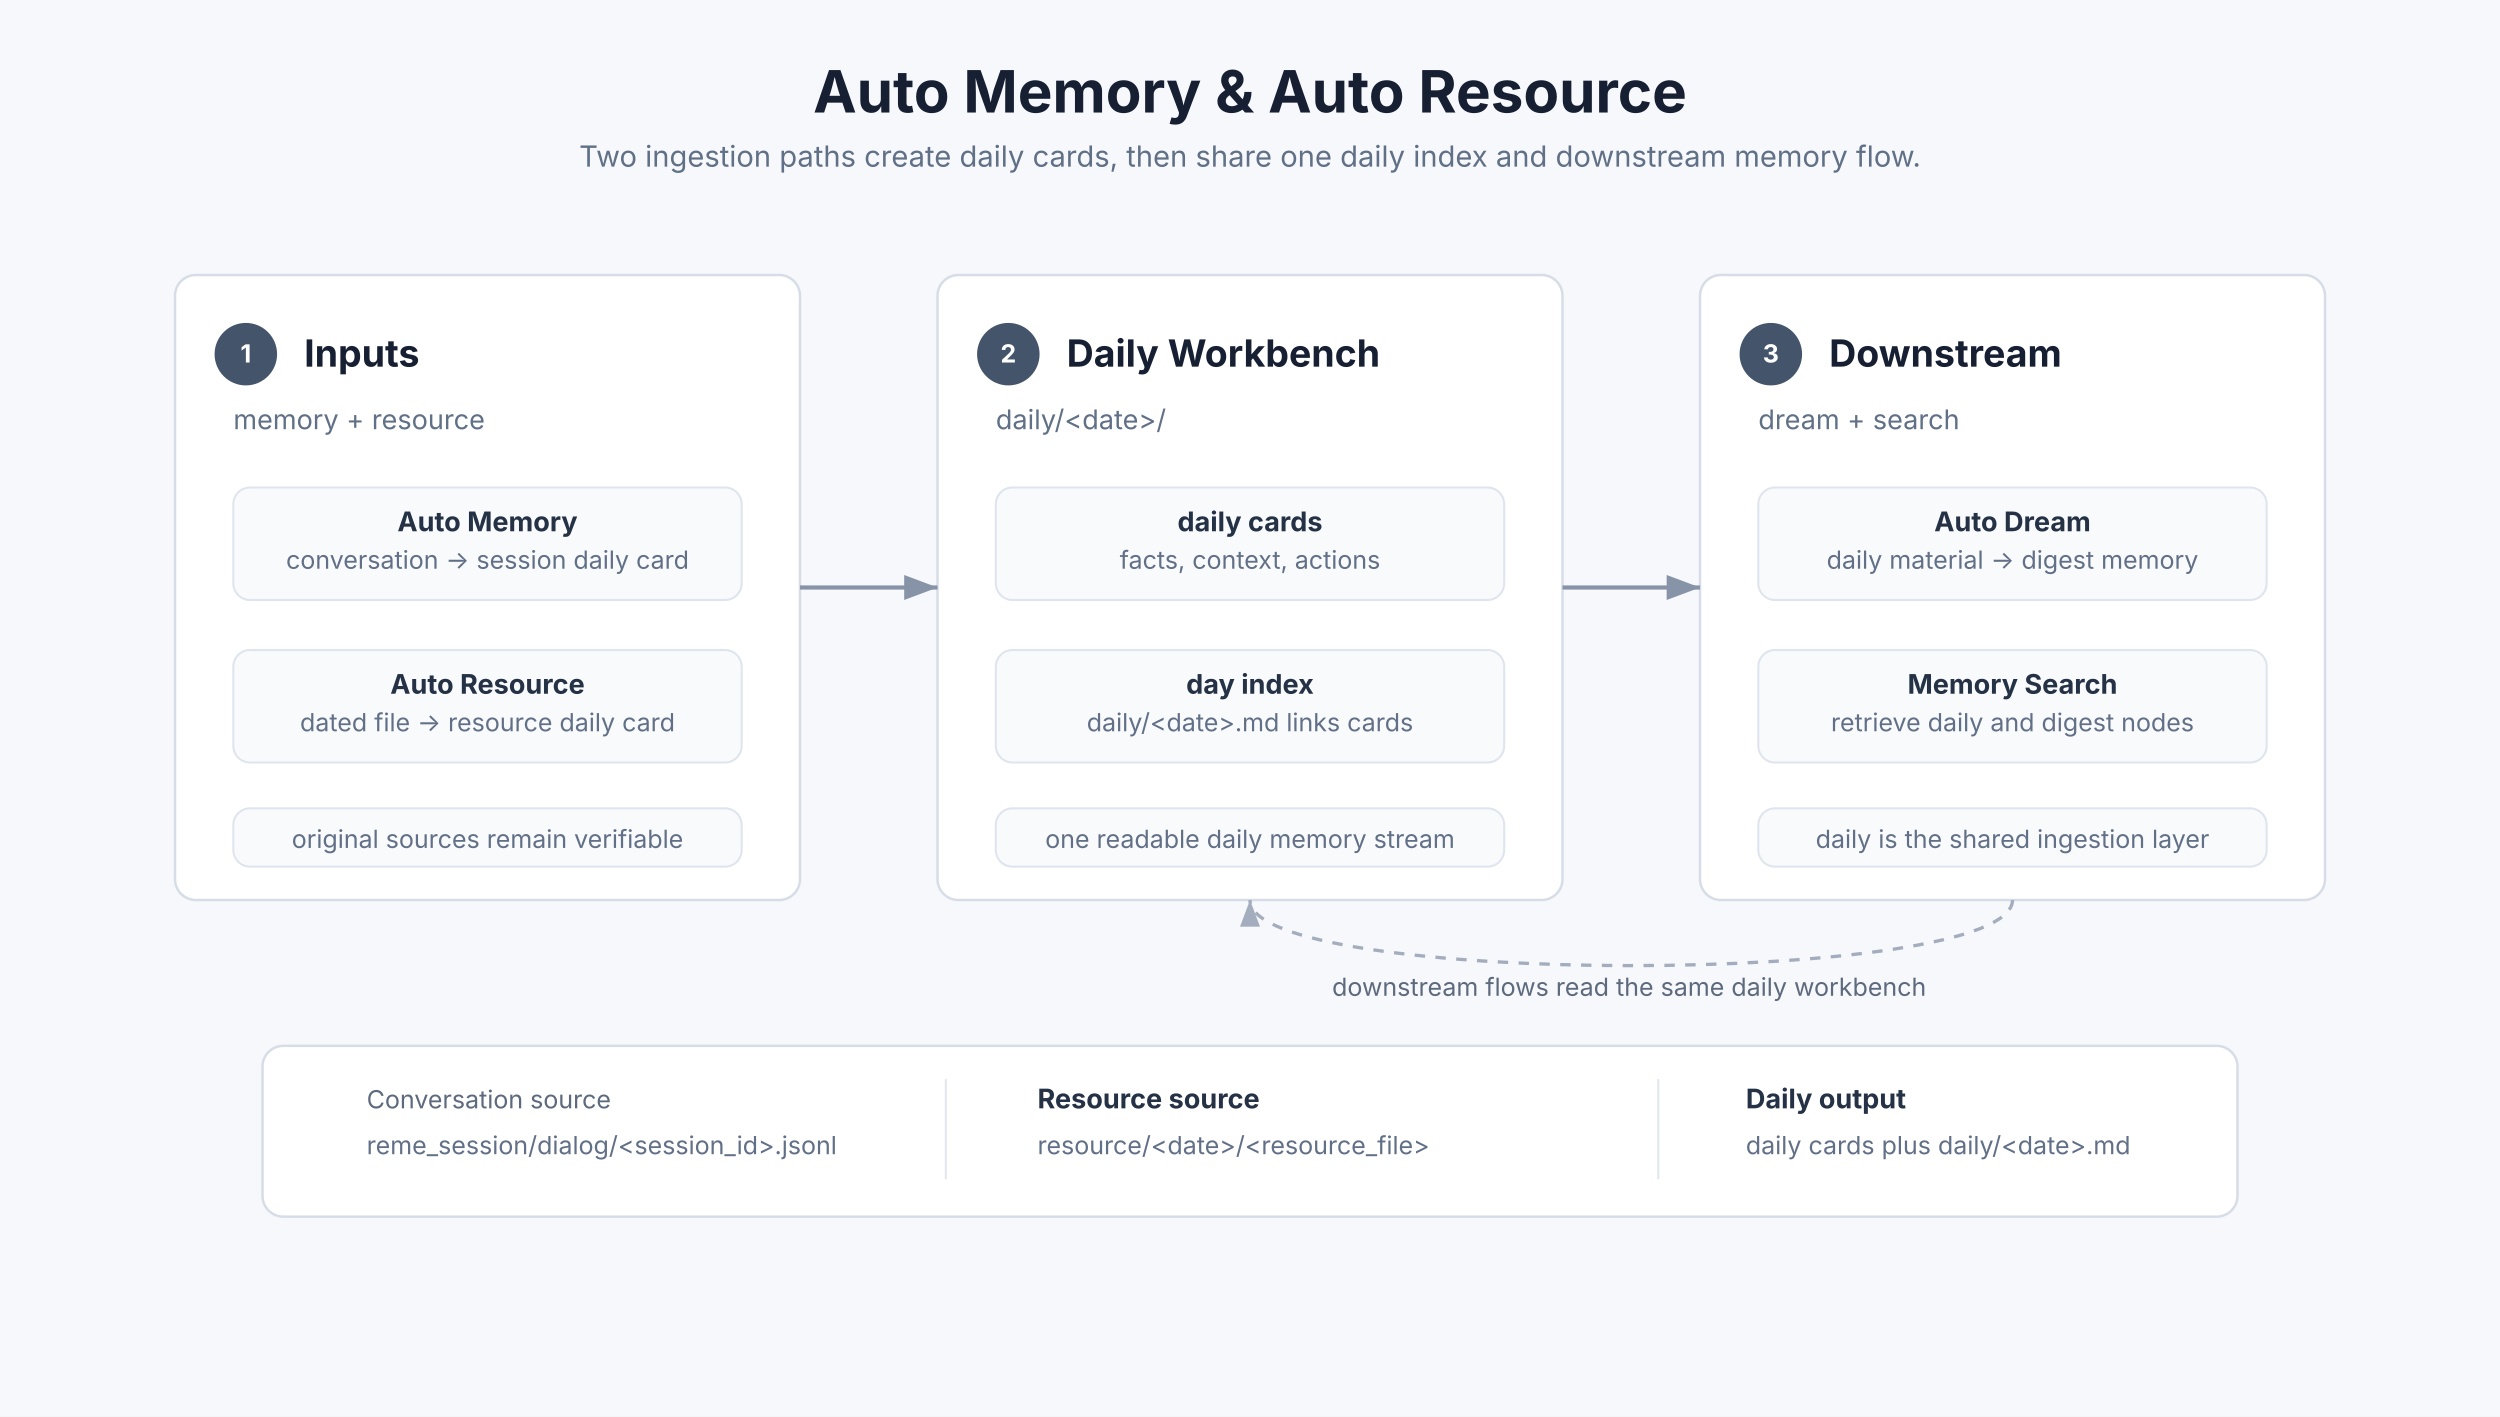
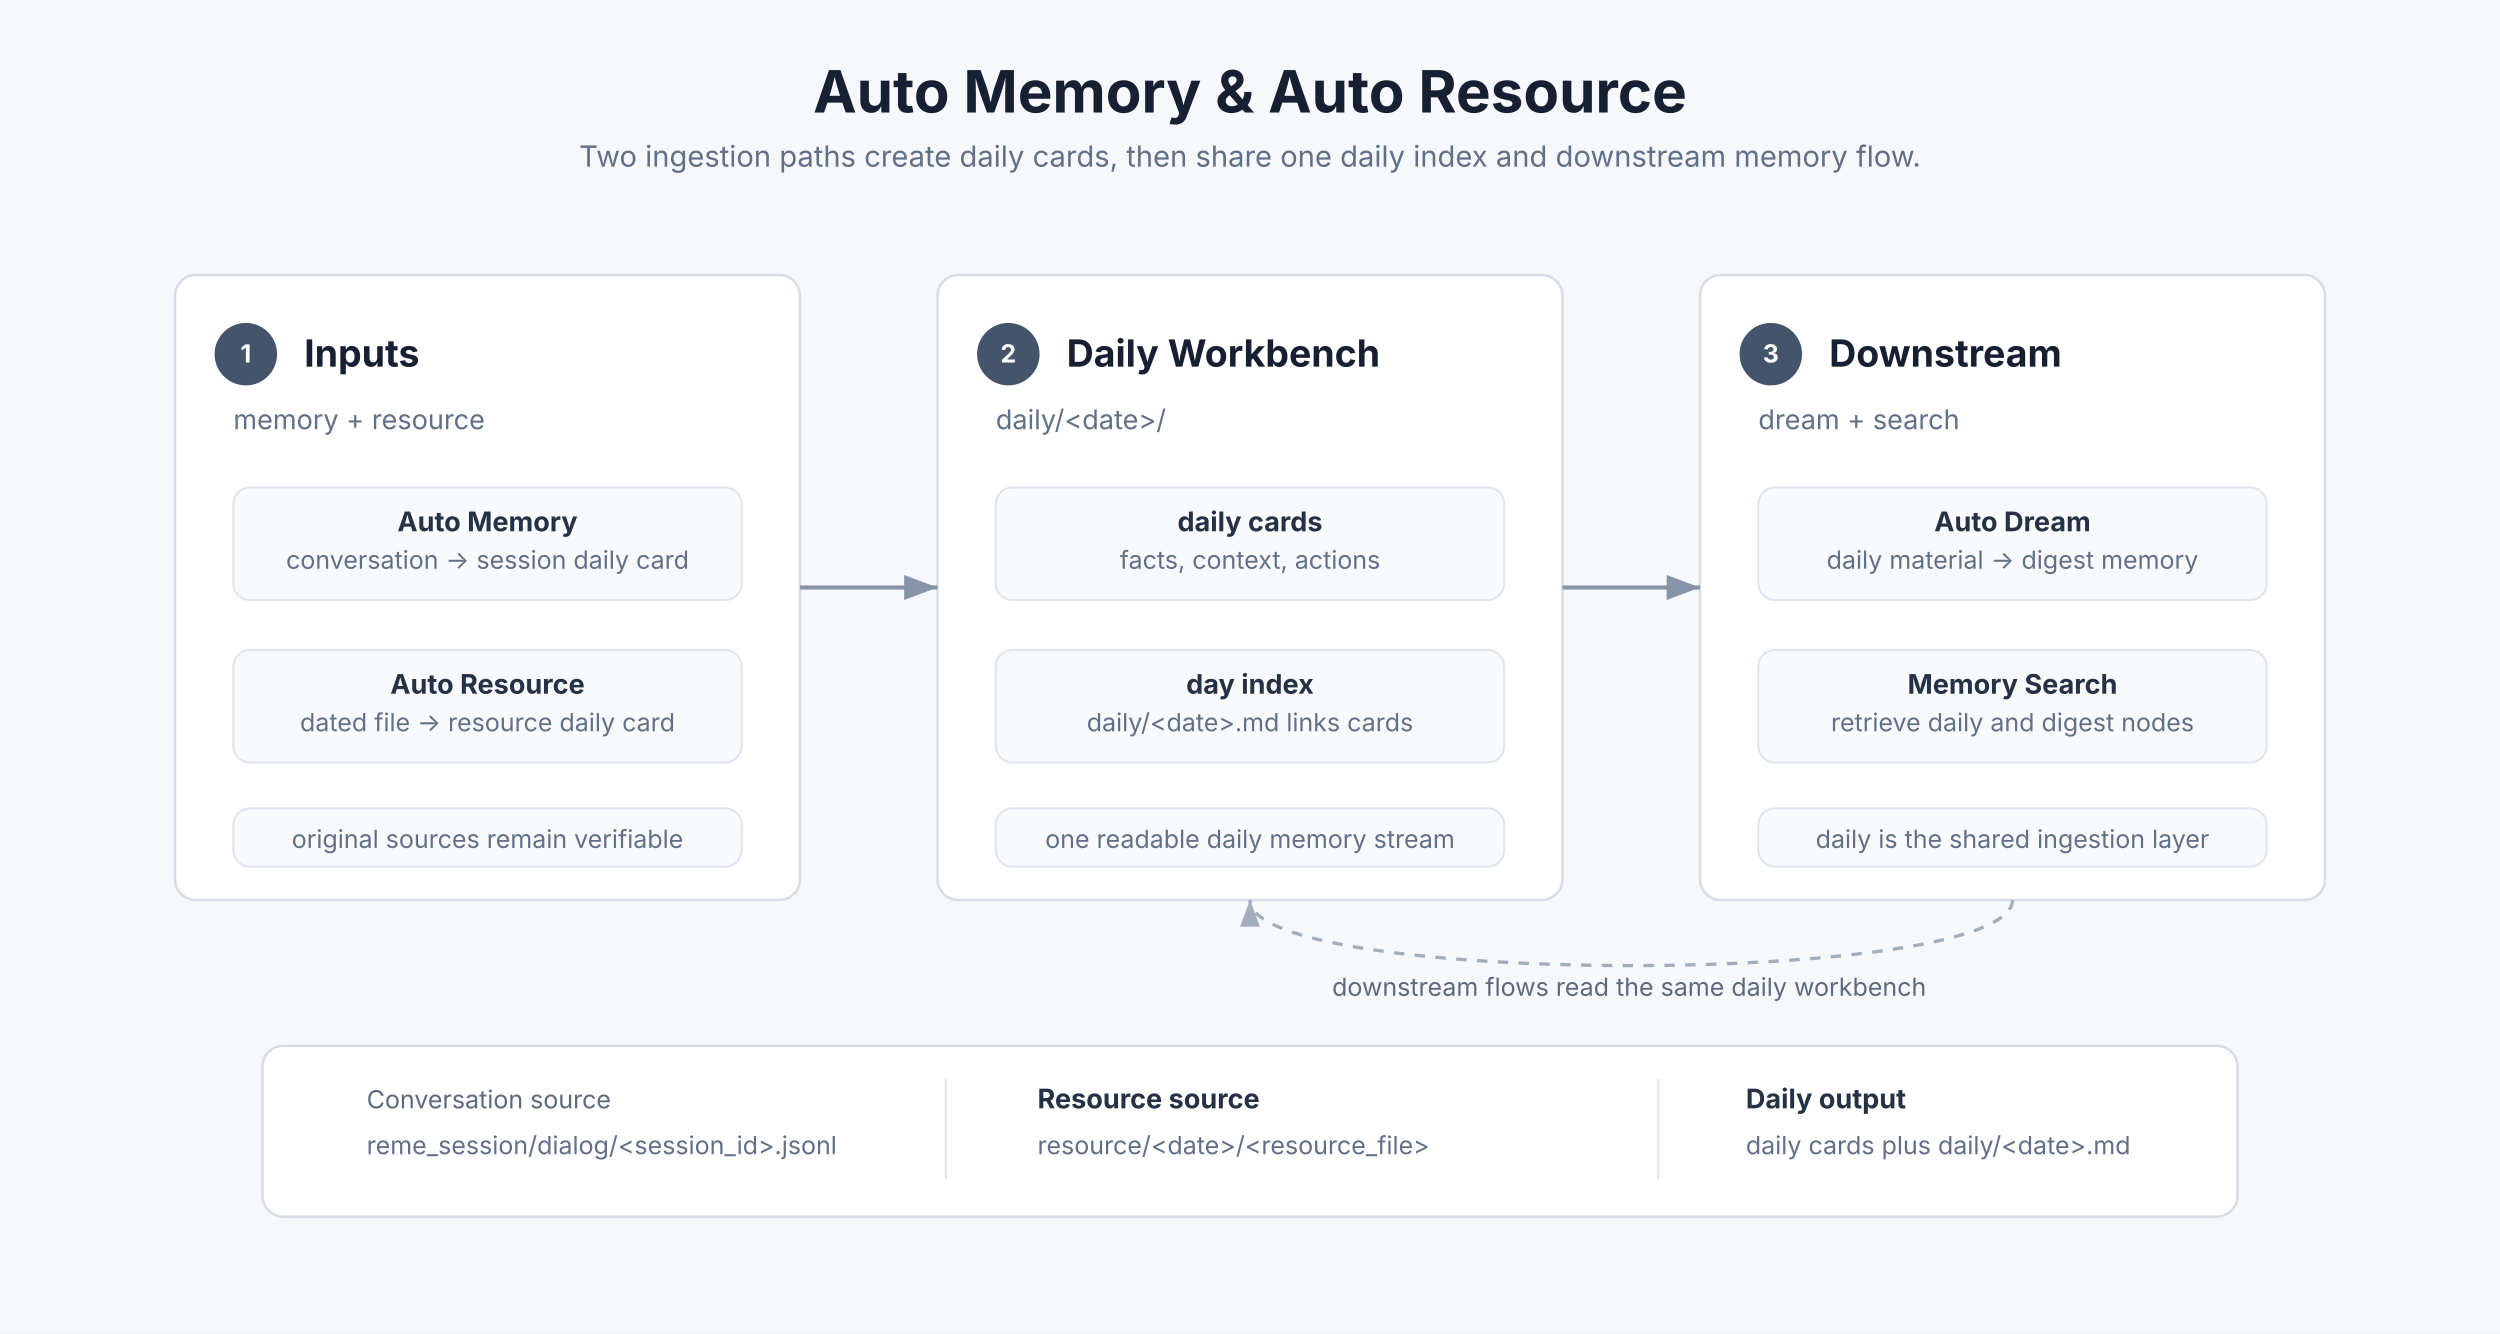
- <svg xmlns="http://www.w3.org/2000/svg" width="1200" height="680" viewBox="0 0 1200 680" role="img" aria-labelledby="title desc">
+ <svg xmlns="http://www.w3.org/2000/svg" width="1200" height="640" viewBox="0 0 1200 640" role="img" aria-labelledby="title desc">
  <defs>
    <style>
      .bg { fill: #f7f8fb; }
      .title { font: 700 28px -apple-system, BlinkMacSystemFont, "Segoe UI", sans-serif; fill: #172033; }
      .subtitle { font: 14px -apple-system, BlinkMacSystemFont, "Segoe UI", sans-serif; fill: #607086; }
      .step-num { font: 700 12px -apple-system, BlinkMacSystemFont, "Segoe UI", sans-serif; fill: #ffffff; }
      .step-title { font: 700 18px -apple-system, BlinkMacSystemFont, "Segoe UI", sans-serif; fill: #172033; }
      .step-subtitle { font: 13px -apple-system, BlinkMacSystemFont, "Segoe UI", sans-serif; fill: #607086; }
      .chip-title { font: 700 13px -apple-system, BlinkMacSystemFont, "Segoe UI", sans-serif; fill: #253246; }
      .chip-text { font: 12px -apple-system, BlinkMacSystemFont, "Segoe UI", sans-serif; fill: #627087; }
      .note { font: 12px -apple-system, BlinkMacSystemFont, "Segoe UI", sans-serif; fill: #5d6a7d; }
      .panel { fill: #ffffff; stroke: #d7dde7; stroke-width: 1.2; rx: 10; ry: 10; }
      .chip { fill: #f9fafc; stroke: #dfe5ee; stroke-width: 1; rx: 8; ry: 8; }
      .badge { fill: #44546a; }
      .arrow { stroke: #8794a8; stroke-width: 2; fill: none; marker-end: url(#arrow); }
      .soft-arrow { stroke: #a3adbd; stroke-width: 1.6; stroke-dasharray: 5 5; fill: none; marker-end: url(#arrow-soft); }
      .line { stroke: #e1e6ee; stroke-width: 1; }
    </style>
    <marker id="arrow" markerWidth="10" markerHeight="10" refX="8" refY="3" orient="auto" markerUnits="strokeWidth">
      <path d="M0,0 L0,6 L8,3 z" fill="#8794a8" />
    </marker>
    <marker id="arrow-soft" markerWidth="10" markerHeight="10" refX="8" refY="3" orient="auto" markerUnits="strokeWidth">
      <path d="M0,0 L0,6 L8,3 z" fill="#a3adbd" />
    </marker>
  </defs>
-   <rect class="bg" x="0" y="0" width="1200" height="680" />
+   <rect class="bg" x="0" y="0" width="1200" height="640" />
  <text class="title" x="600" y="54" text-anchor="middle">Auto Memory &amp; Auto Resource</text>
  <text class="subtitle" x="600" y="80" text-anchor="middle">Two ingestion paths create daily cards, then share one daily index and downstream memory flow.</text>
  <rect class="panel" x="84" y="132" width="300" height="300" />
  <circle class="badge" cx="118" cy="170" r="15" />
  <text class="step-num" x="118" y="174" text-anchor="middle">1</text>
  <text class="step-title" x="146" y="176">Inputs</text>
  <text class="step-subtitle" x="112" y="206">memory + resource</text>
  <rect class="chip" x="112" y="234" width="244" height="54" />
  <text class="chip-title" x="234" y="255" text-anchor="middle">Auto Memory</text>
  <text class="chip-text" x="234" y="273" text-anchor="middle">conversation -&gt; session daily card</text>
  <rect class="chip" x="112" y="312" width="244" height="54" />
  <text class="chip-title" x="234" y="333" text-anchor="middle">Auto Resource</text>
  <text class="chip-text" x="234" y="351" text-anchor="middle">dated file -&gt; resource daily card</text>
  <rect class="chip" x="112" y="388" width="244" height="28" />
  <text class="chip-text" x="234" y="407" text-anchor="middle">original sources remain verifiable</text>
  <rect class="panel" x="450" y="132" width="300" height="300" />
  <circle class="badge" cx="484" cy="170" r="15" />
  <text class="step-num" x="484" y="174" text-anchor="middle">2</text>
  <text class="step-title" x="512" y="176">Daily Workbench</text>
  <text class="step-subtitle" x="478" y="206">daily/&lt;date&gt;/</text>
  <rect class="chip" x="478" y="234" width="244" height="54" />
  <text class="chip-title" x="600" y="255" text-anchor="middle">daily cards</text>
  <text class="chip-text" x="600" y="273" text-anchor="middle">facts, context, actions</text>
  <rect class="chip" x="478" y="312" width="244" height="54" />
  <text class="chip-title" x="600" y="333" text-anchor="middle">day index</text>
  <text class="chip-text" x="600" y="351" text-anchor="middle">daily/&lt;date&gt;.md links cards</text>
  <rect class="chip" x="478" y="388" width="244" height="28" />
  <text class="chip-text" x="600" y="407" text-anchor="middle">one readable daily memory stream</text>
  <rect class="panel" x="816" y="132" width="300" height="300" />
  <circle class="badge" cx="850" cy="170" r="15" />
  <text class="step-num" x="850" y="174" text-anchor="middle">3</text>
  <text class="step-title" x="878" y="176">Downstream</text>
  <text class="step-subtitle" x="844" y="206">dream + search</text>
  <rect class="chip" x="844" y="234" width="244" height="54" />
  <text class="chip-title" x="966" y="255" text-anchor="middle">Auto Dream</text>
  <text class="chip-text" x="966" y="273" text-anchor="middle">daily material -&gt; digest memory</text>
  <rect class="chip" x="844" y="312" width="244" height="54" />
  <text class="chip-title" x="966" y="333" text-anchor="middle">Memory Search</text>
  <text class="chip-text" x="966" y="351" text-anchor="middle">retrieve daily and digest nodes</text>
  <rect class="chip" x="844" y="388" width="244" height="28" />
  <text class="chip-text" x="966" y="407" text-anchor="middle">daily is the shared ingestion layer</text>
  <path class="arrow" d="M384 282 H450" />
  <path class="arrow" d="M750 282 H816" />
  <rect class="panel" x="126" y="502" width="948" height="82" />
  <text class="note" x="176" y="532">Conversation source</text>
  <text class="chip-text" x="176" y="554">reme_session/dialog/&lt;session_id&gt;.jsonl</text>
  <line class="line" x1="454" y1="518" x2="454" y2="566" />
  <text class="chip-title" x="498" y="532">Resource source</text>
  <text class="chip-text" x="498" y="554">resource/&lt;date&gt;/&lt;resource_file&gt;</text>
  <line class="line" x1="796" y1="518" x2="796" y2="566" />
  <text class="chip-title" x="838" y="532">Daily output</text>
  <text class="chip-text" x="838" y="554">daily cards plus daily/&lt;date&gt;.md</text>
  <path class="soft-arrow" d="M966 432 C966 474 600 474 600 432" />
  <text class="note" x="782" y="478" text-anchor="middle">downstream flows read the same daily workbench</text>
</svg>
